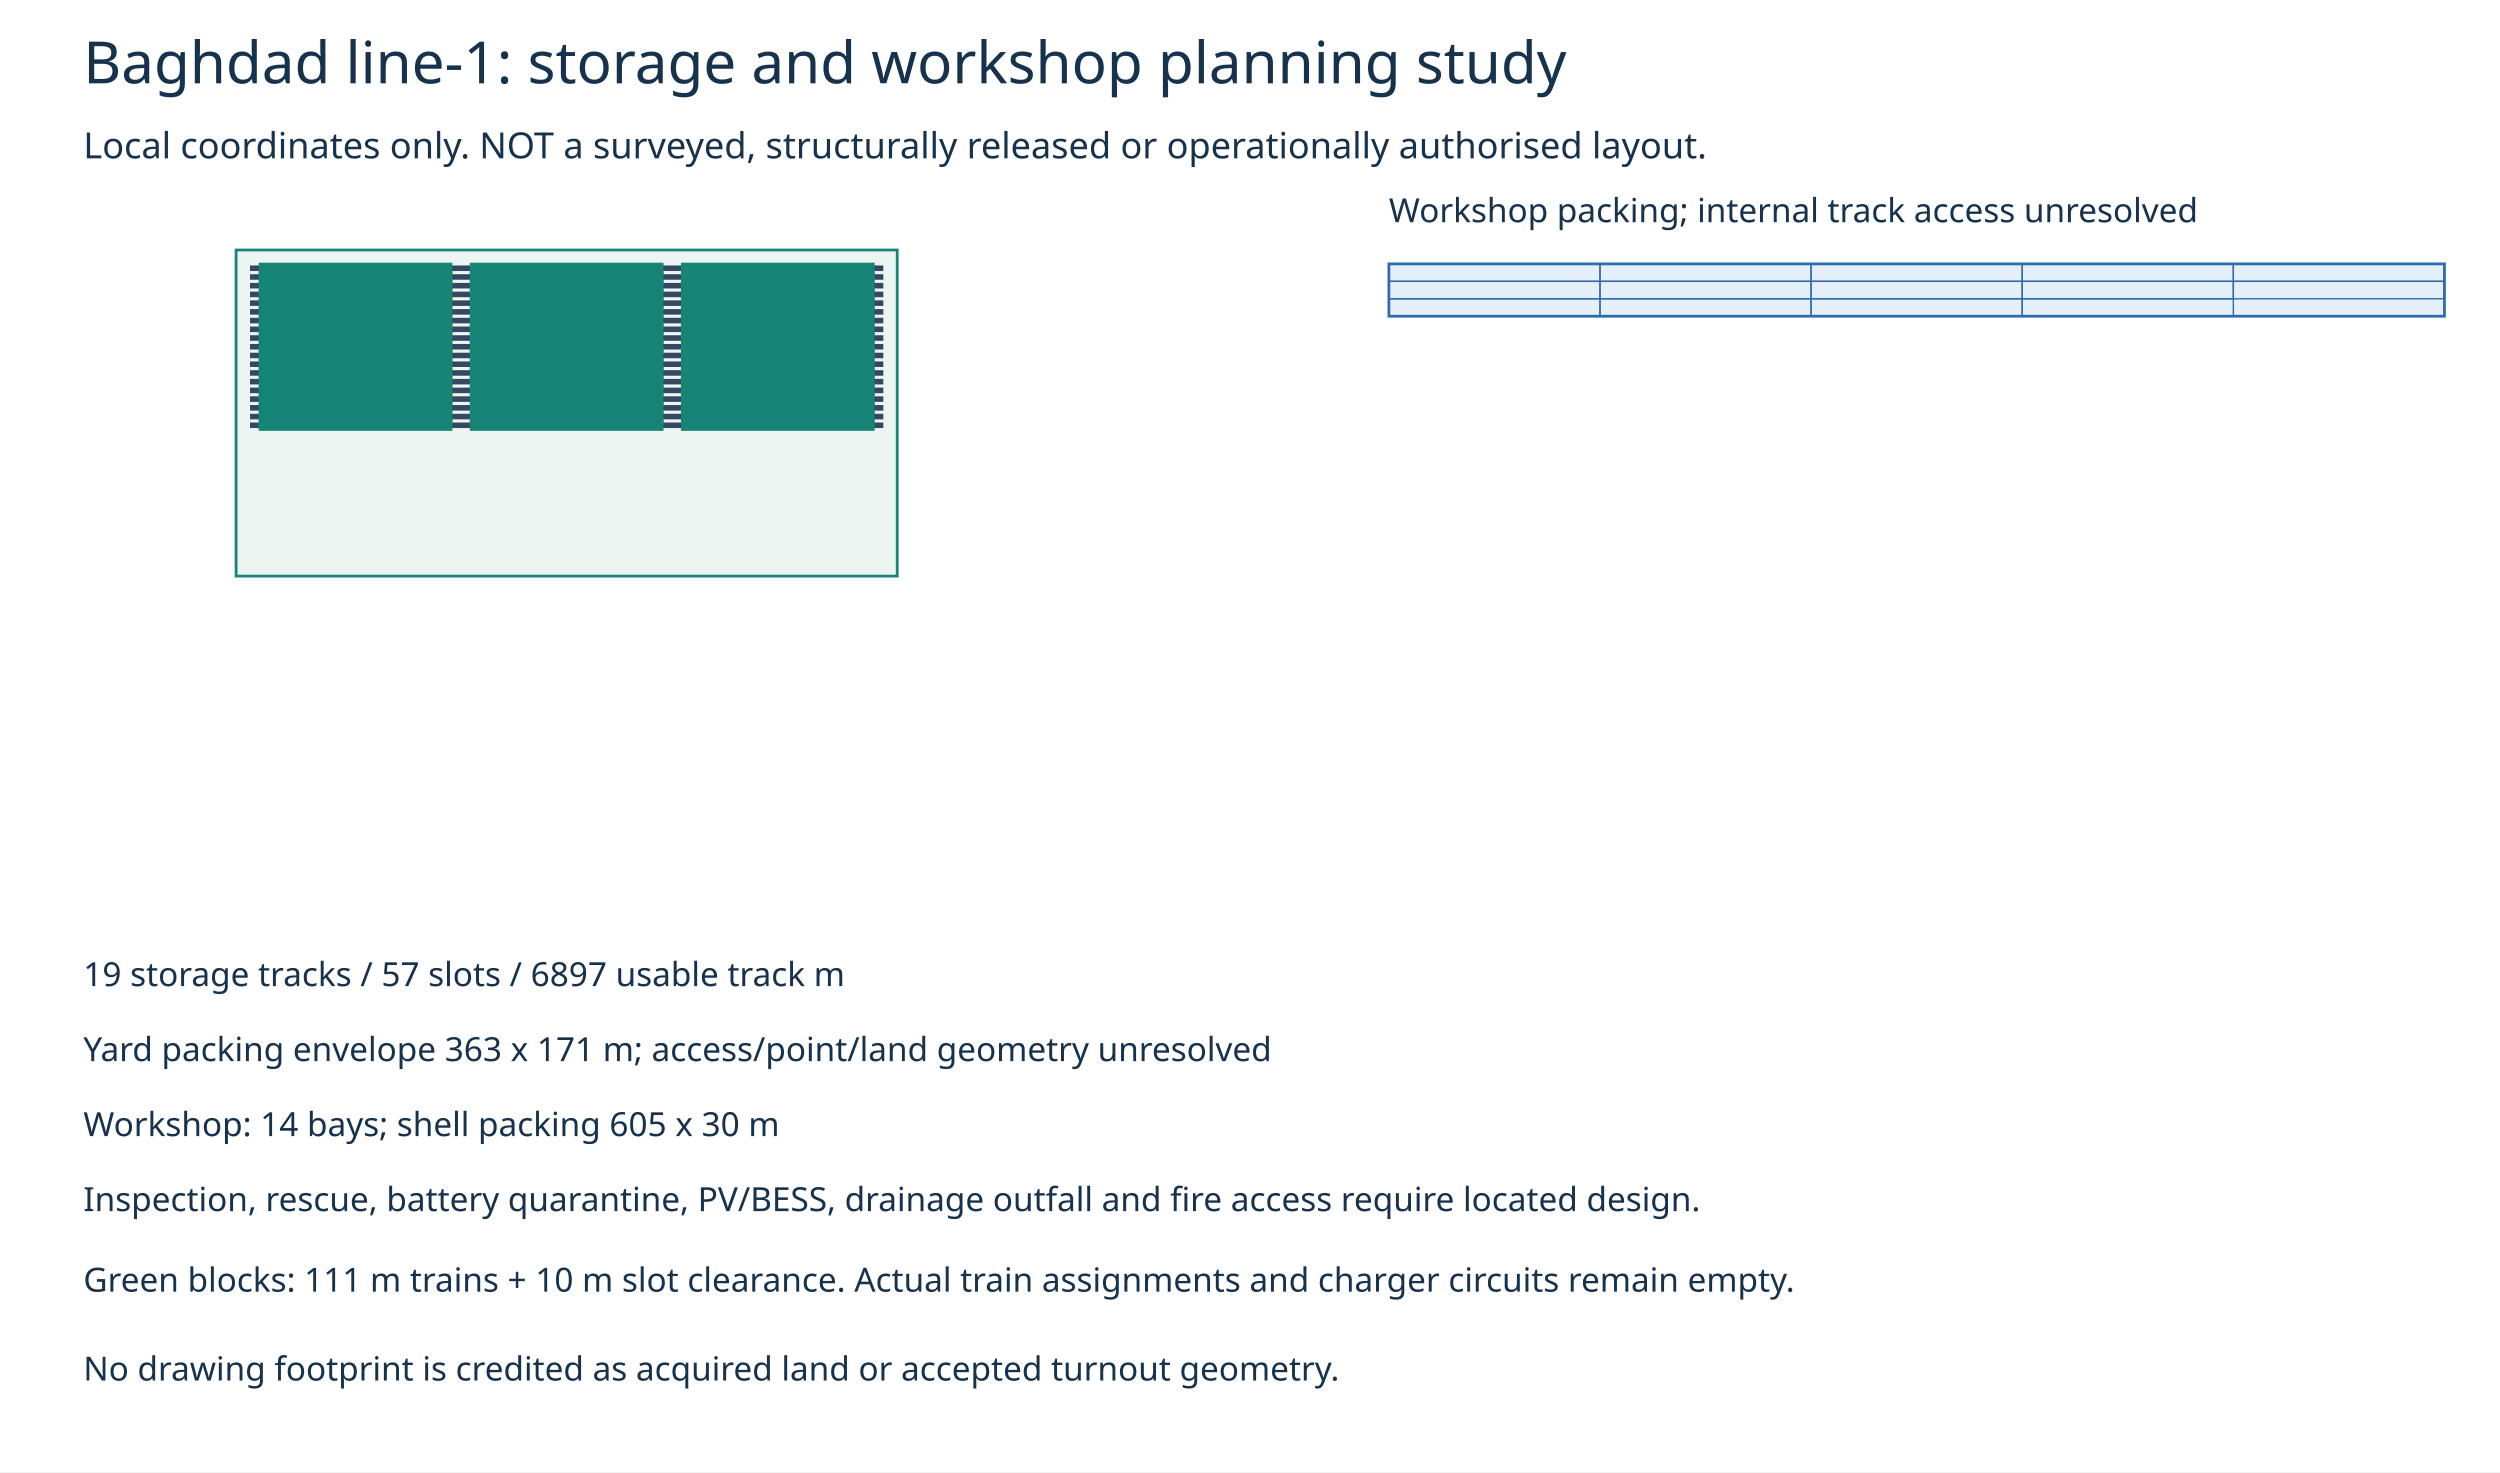
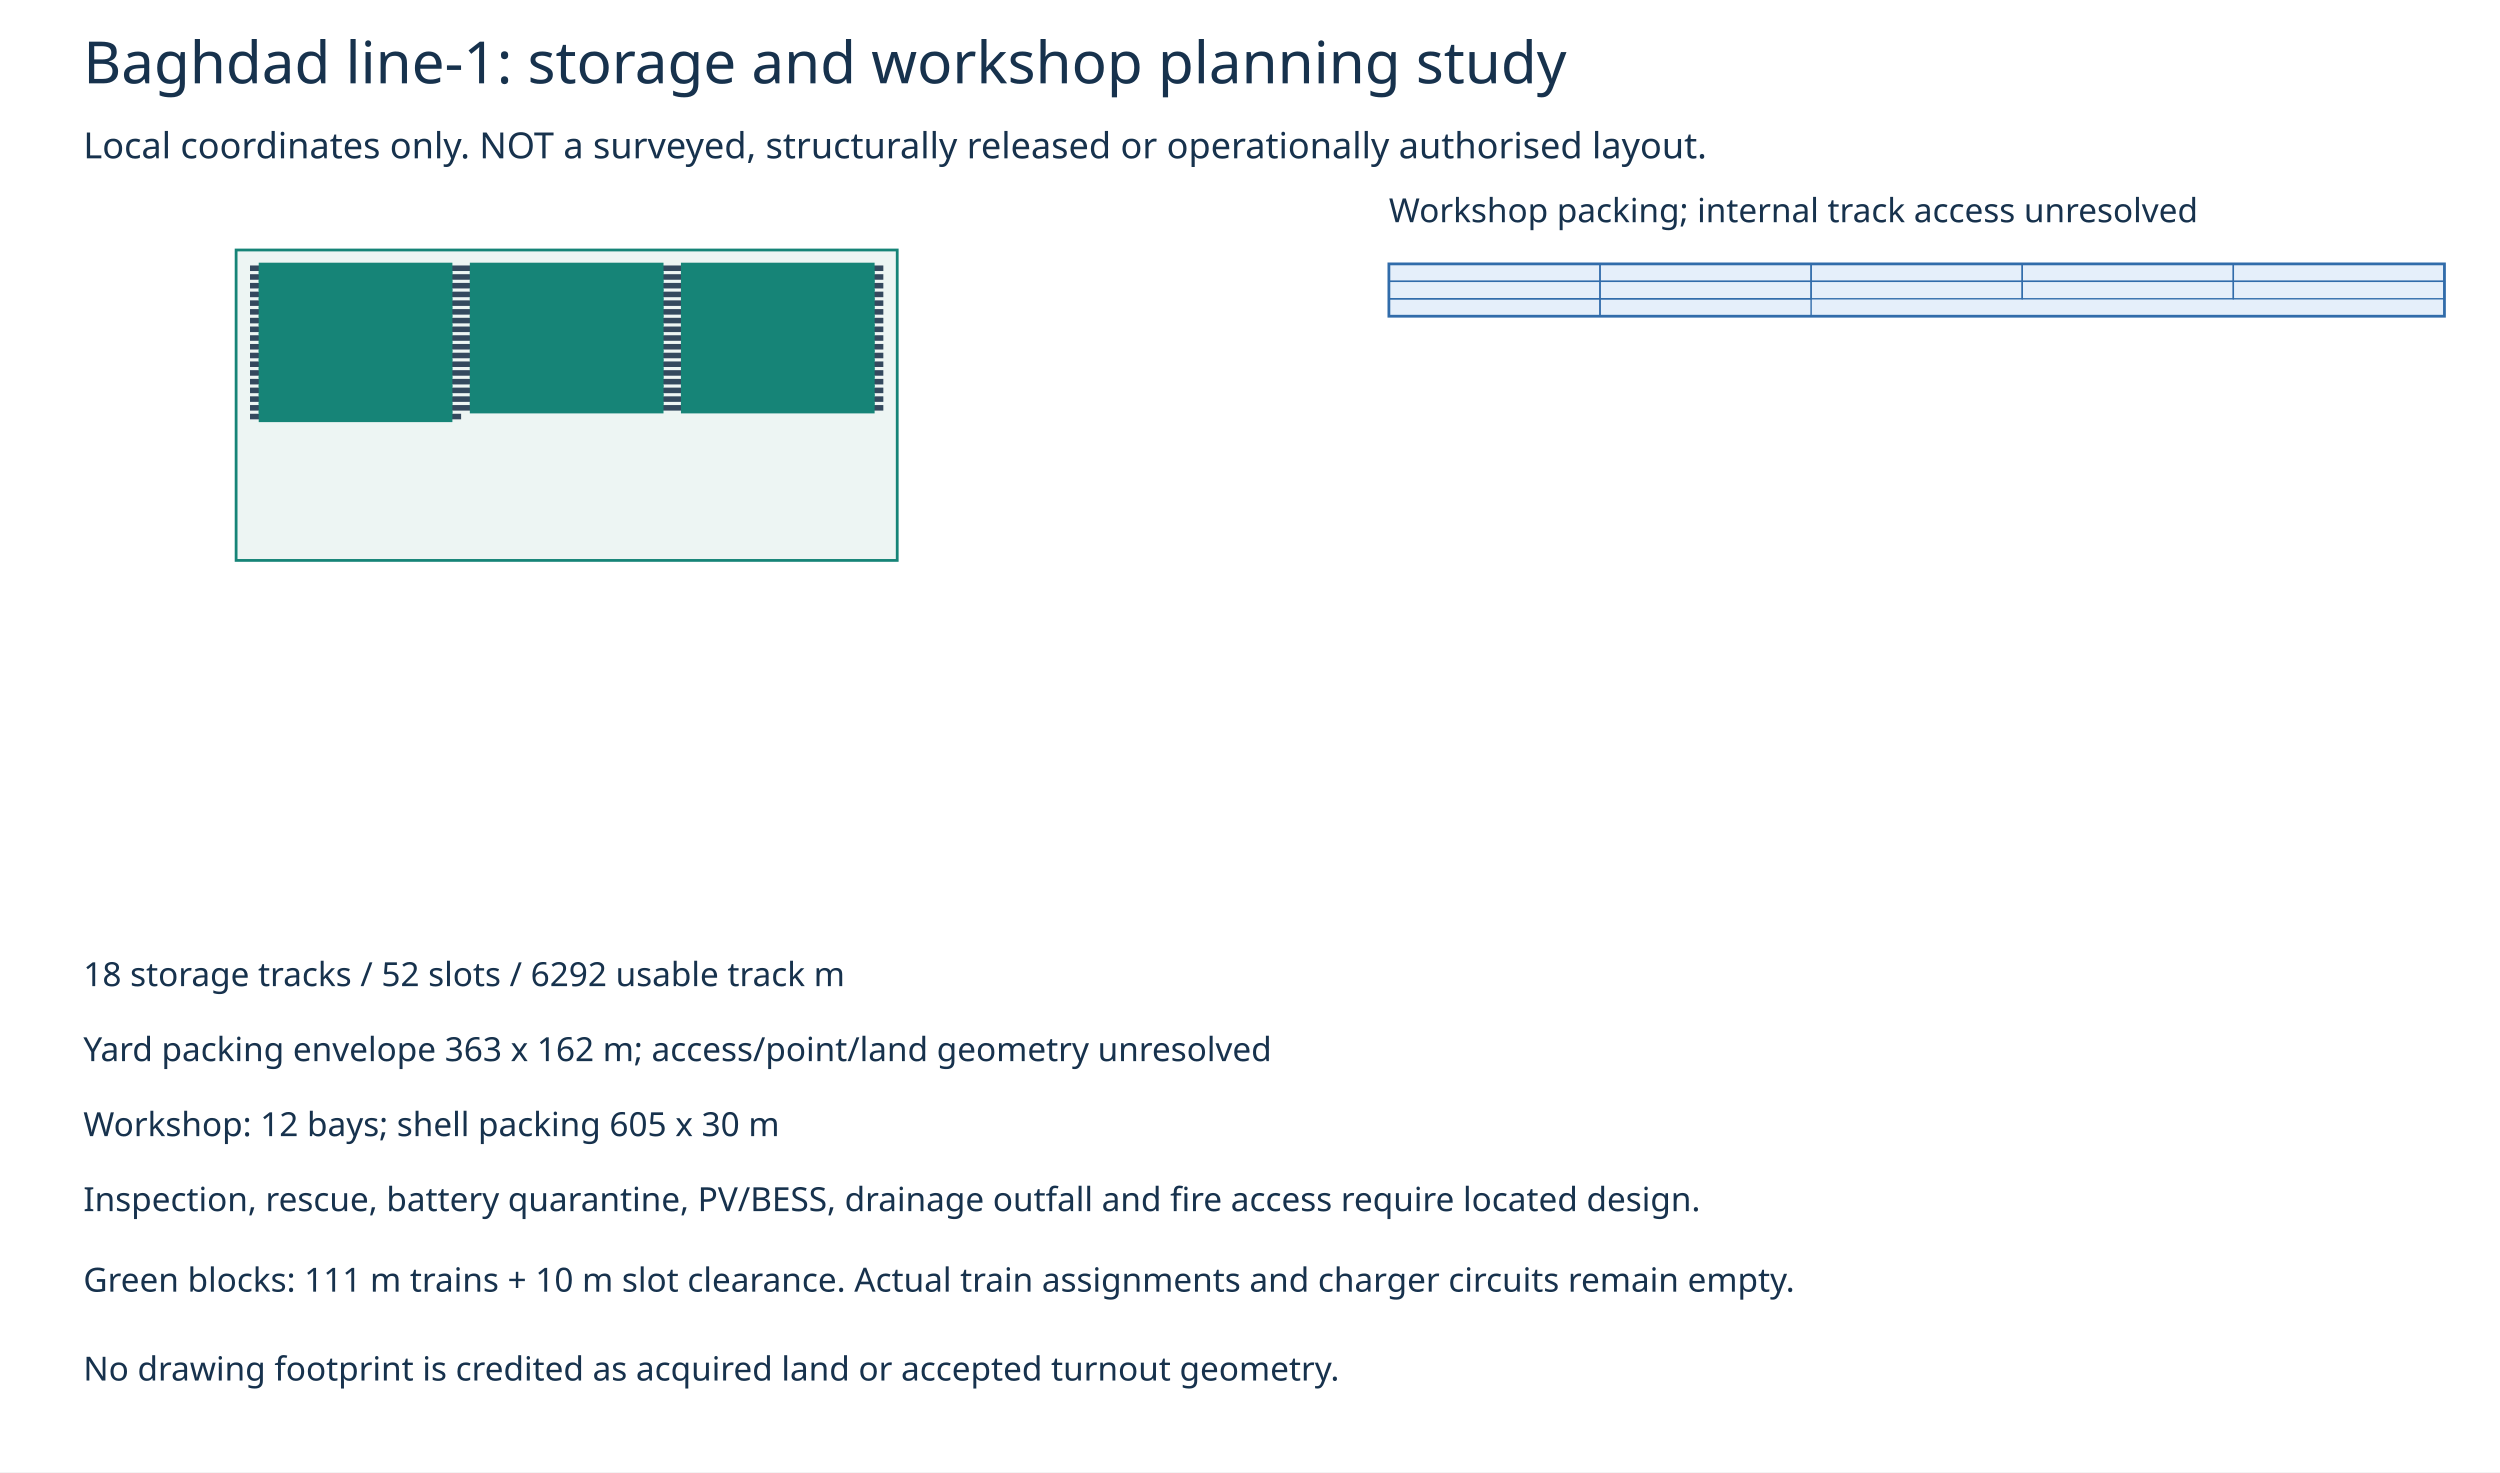
<svg xmlns="http://www.w3.org/2000/svg" width="900" height="530" viewBox="0 0 900 530">
  <rect width="900" height="530" fill="white" />
  <g font-family="sans-serif" fill="#17324d">
    <text x="30" y="30" font-size="21">Baghdad line-1: storage and workshop planning study</text>
    <text x="30" y="57" font-size="13">Local coordinates only. NOT a surveyed, structurally released or operationally authorised layout.</text>
-     <rect x="85" y="90" width="238.00" height="117.40" fill="#edf5f3" stroke="#168477" />
+     <rect x="85" y="90" width="238.00" height="111.75" fill="#edf5f3" stroke="#168477" />
    <path d="M90 96.57 H318.00" stroke="#34495e" stroke-width="2" />
    <rect x="93.14" y="94.57" width="69.72" height="4" fill="#168477" />
    <rect x="169.14" y="94.57" width="69.72" height="4" fill="#168477" />
    <rect x="245.14" y="94.57" width="69.72" height="4" fill="#168477" />
    <path d="M90 99.71 H318.00" stroke="#34495e" stroke-width="2" />
    <rect x="93.14" y="97.71" width="69.72" height="4" fill="#168477" />
    <rect x="169.14" y="97.71" width="69.72" height="4" fill="#168477" />
    <rect x="245.14" y="97.71" width="69.72" height="4" fill="#168477" />
    <path d="M90 102.85 H318.00" stroke="#34495e" stroke-width="2" />
    <rect x="93.14" y="100.85" width="69.72" height="4" fill="#168477" />
    <rect x="169.14" y="100.85" width="69.72" height="4" fill="#168477" />
    <rect x="245.14" y="100.85" width="69.72" height="4" fill="#168477" />
    <path d="M90 105.99 H318.00" stroke="#34495e" stroke-width="2" />
    <rect x="93.14" y="103.99" width="69.72" height="4" fill="#168477" />
    <rect x="169.14" y="103.99" width="69.72" height="4" fill="#168477" />
    <rect x="245.14" y="103.99" width="69.72" height="4" fill="#168477" />
    <path d="M90 109.13 H318.00" stroke="#34495e" stroke-width="2" />
    <rect x="93.14" y="107.13" width="69.72" height="4" fill="#168477" />
    <rect x="169.14" y="107.13" width="69.72" height="4" fill="#168477" />
    <rect x="245.14" y="107.13" width="69.72" height="4" fill="#168477" />
    <path d="M90 112.27 H318.00" stroke="#34495e" stroke-width="2" />
    <rect x="93.14" y="110.27" width="69.72" height="4" fill="#168477" />
    <rect x="169.14" y="110.27" width="69.72" height="4" fill="#168477" />
    <rect x="245.14" y="110.27" width="69.72" height="4" fill="#168477" />
    <path d="M90 115.41 H318.00" stroke="#34495e" stroke-width="2" />
    <rect x="93.14" y="113.41" width="69.72" height="4" fill="#168477" />
    <rect x="169.14" y="113.41" width="69.72" height="4" fill="#168477" />
    <rect x="245.14" y="113.41" width="69.72" height="4" fill="#168477" />
    <path d="M90 118.55 H318.00" stroke="#34495e" stroke-width="2" />
    <rect x="93.14" y="116.55" width="69.72" height="4" fill="#168477" />
    <rect x="169.14" y="116.55" width="69.72" height="4" fill="#168477" />
    <rect x="245.14" y="116.55" width="69.72" height="4" fill="#168477" />
    <path d="M90 121.69 H318.00" stroke="#34495e" stroke-width="2" />
    <rect x="93.14" y="119.69" width="69.72" height="4" fill="#168477" />
    <rect x="169.14" y="119.69" width="69.72" height="4" fill="#168477" />
    <rect x="245.14" y="119.69" width="69.72" height="4" fill="#168477" />
    <path d="M90 124.83 H318.00" stroke="#34495e" stroke-width="2" />
    <rect x="93.14" y="122.83" width="69.72" height="4" fill="#168477" />
    <rect x="169.14" y="122.83" width="69.72" height="4" fill="#168477" />
    <rect x="245.14" y="122.83" width="69.72" height="4" fill="#168477" />
    <path d="M90 127.98 H318.00" stroke="#34495e" stroke-width="2" />
    <rect x="93.14" y="125.98" width="69.72" height="4" fill="#168477" />
    <rect x="169.14" y="125.98" width="69.72" height="4" fill="#168477" />
    <rect x="245.14" y="125.98" width="69.72" height="4" fill="#168477" />
    <path d="M90 131.12 H318.00" stroke="#34495e" stroke-width="2" />
    <rect x="93.14" y="129.12" width="69.72" height="4" fill="#168477" />
    <rect x="169.14" y="129.12" width="69.72" height="4" fill="#168477" />
    <rect x="245.14" y="129.12" width="69.72" height="4" fill="#168477" />
    <path d="M90 134.26 H318.00" stroke="#34495e" stroke-width="2" />
    <rect x="93.14" y="132.26" width="69.72" height="4" fill="#168477" />
    <rect x="169.14" y="132.26" width="69.72" height="4" fill="#168477" />
    <rect x="245.14" y="132.26" width="69.72" height="4" fill="#168477" />
    <path d="M90 137.40 H318.00" stroke="#34495e" stroke-width="2" />
    <rect x="93.14" y="135.40" width="69.72" height="4" fill="#168477" />
    <rect x="169.14" y="135.40" width="69.72" height="4" fill="#168477" />
    <rect x="245.14" y="135.40" width="69.72" height="4" fill="#168477" />
    <path d="M90 140.54 H318.00" stroke="#34495e" stroke-width="2" />
    <rect x="93.14" y="138.54" width="69.72" height="4" fill="#168477" />
    <rect x="169.14" y="138.54" width="69.72" height="4" fill="#168477" />
    <rect x="245.14" y="138.54" width="69.72" height="4" fill="#168477" />
    <path d="M90 143.68 H318.00" stroke="#34495e" stroke-width="2" />
    <rect x="93.14" y="141.68" width="69.72" height="4" fill="#168477" />
    <rect x="169.14" y="141.68" width="69.72" height="4" fill="#168477" />
    <rect x="245.14" y="141.68" width="69.72" height="4" fill="#168477" />
    <path d="M90 146.82 H318.00" stroke="#34495e" stroke-width="2" />
    <rect x="93.14" y="144.82" width="69.72" height="4" fill="#168477" />
    <rect x="169.14" y="144.82" width="69.72" height="4" fill="#168477" />
    <rect x="245.14" y="144.82" width="69.72" height="4" fill="#168477" />
-     <path d="M90 149.96 H318.00" stroke="#34495e" stroke-width="2" />
+     <path d="M90 149.96 H166.00" stroke="#34495e" stroke-width="2" />
    <rect x="93.14" y="147.96" width="69.72" height="4" fill="#168477" />
-     <rect x="169.14" y="147.96" width="69.72" height="4" fill="#168477" />
-     <rect x="245.14" y="147.96" width="69.72" height="4" fill="#168477" />
-     <path d="M90 153.10 H318.00" stroke="#34495e" stroke-width="2" />
-     <rect x="93.14" y="151.10" width="69.72" height="4" fill="#168477" />
-     <rect x="169.14" y="151.10" width="69.72" height="4" fill="#168477" />
-     <rect x="245.14" y="151.10" width="69.72" height="4" fill="#168477" />
    <rect x="500" y="95" width="380.00" height="18.84" fill="#e5effa" stroke="#316caa" />
    <rect x="500.00" y="95.00" width="76.00" height="6.28" fill="none" stroke="#316caa" stroke-width="0.5" />
    <rect x="576.00" y="95.00" width="76.00" height="6.28" fill="none" stroke="#316caa" stroke-width="0.5" />
    <rect x="652.00" y="95.00" width="76.00" height="6.28" fill="none" stroke="#316caa" stroke-width="0.5" />
    <rect x="728.00" y="95.00" width="76.00" height="6.28" fill="none" stroke="#316caa" stroke-width="0.5" />
    <rect x="804.00" y="95.00" width="76.00" height="6.28" fill="none" stroke="#316caa" stroke-width="0.5" />
    <rect x="500.00" y="101.28" width="76.00" height="6.28" fill="none" stroke="#316caa" stroke-width="0.5" />
    <rect x="576.00" y="101.28" width="76.00" height="6.28" fill="none" stroke="#316caa" stroke-width="0.5" />
    <rect x="652.00" y="101.28" width="76.00" height="6.28" fill="none" stroke="#316caa" stroke-width="0.5" />
    <rect x="728.00" y="101.28" width="76.00" height="6.28" fill="none" stroke="#316caa" stroke-width="0.5" />
    <rect x="804.00" y="101.28" width="76.00" height="6.28" fill="none" stroke="#316caa" stroke-width="0.5" />
    <rect x="500.00" y="107.56" width="76.00" height="6.28" fill="none" stroke="#316caa" stroke-width="0.5" />
    <rect x="576.00" y="107.56" width="76.00" height="6.28" fill="none" stroke="#316caa" stroke-width="0.5" />
-     <rect x="652.00" y="107.56" width="76.00" height="6.28" fill="none" stroke="#316caa" stroke-width="0.5" />
-     <rect x="728.00" y="107.56" width="76.00" height="6.28" fill="none" stroke="#316caa" stroke-width="0.5" />
    <text x="500" y="80" font-size="12">Workshop packing; internal track access unresolved</text>
-     <text x="30" y="355">19 storage tracks / 57 slots / 6897 usable track m</text>
-     <text x="30" y="382">Yard packing envelope 363 x 171 m; access/point/land geometry unresolved</text>
-     <text x="30" y="409">Workshop: 14 bays; shell packing 605 x 30 m</text>
+     <text x="30" y="355">18 storage tracks / 52 slots / 6292 usable track m</text>
+     <text x="30" y="382">Yard packing envelope 363 x 162 m; access/point/land geometry unresolved</text>
+     <text x="30" y="409">Workshop: 12 bays; shell packing 605 x 30 m</text>
    <text x="30" y="436">Inspection, rescue, battery quarantine, PV/BESS, drainage outfall and fire access require located design.</text>
    <text x="30" y="465">Green blocks: 111 m trains + 10 m slot clearance. Actual train assignments and charger circuits remain empty.</text>
    <text x="30" y="497">No drawing footprint is credited as acquired land or accepted turnout geometry.</text>
  </g>
</svg>
